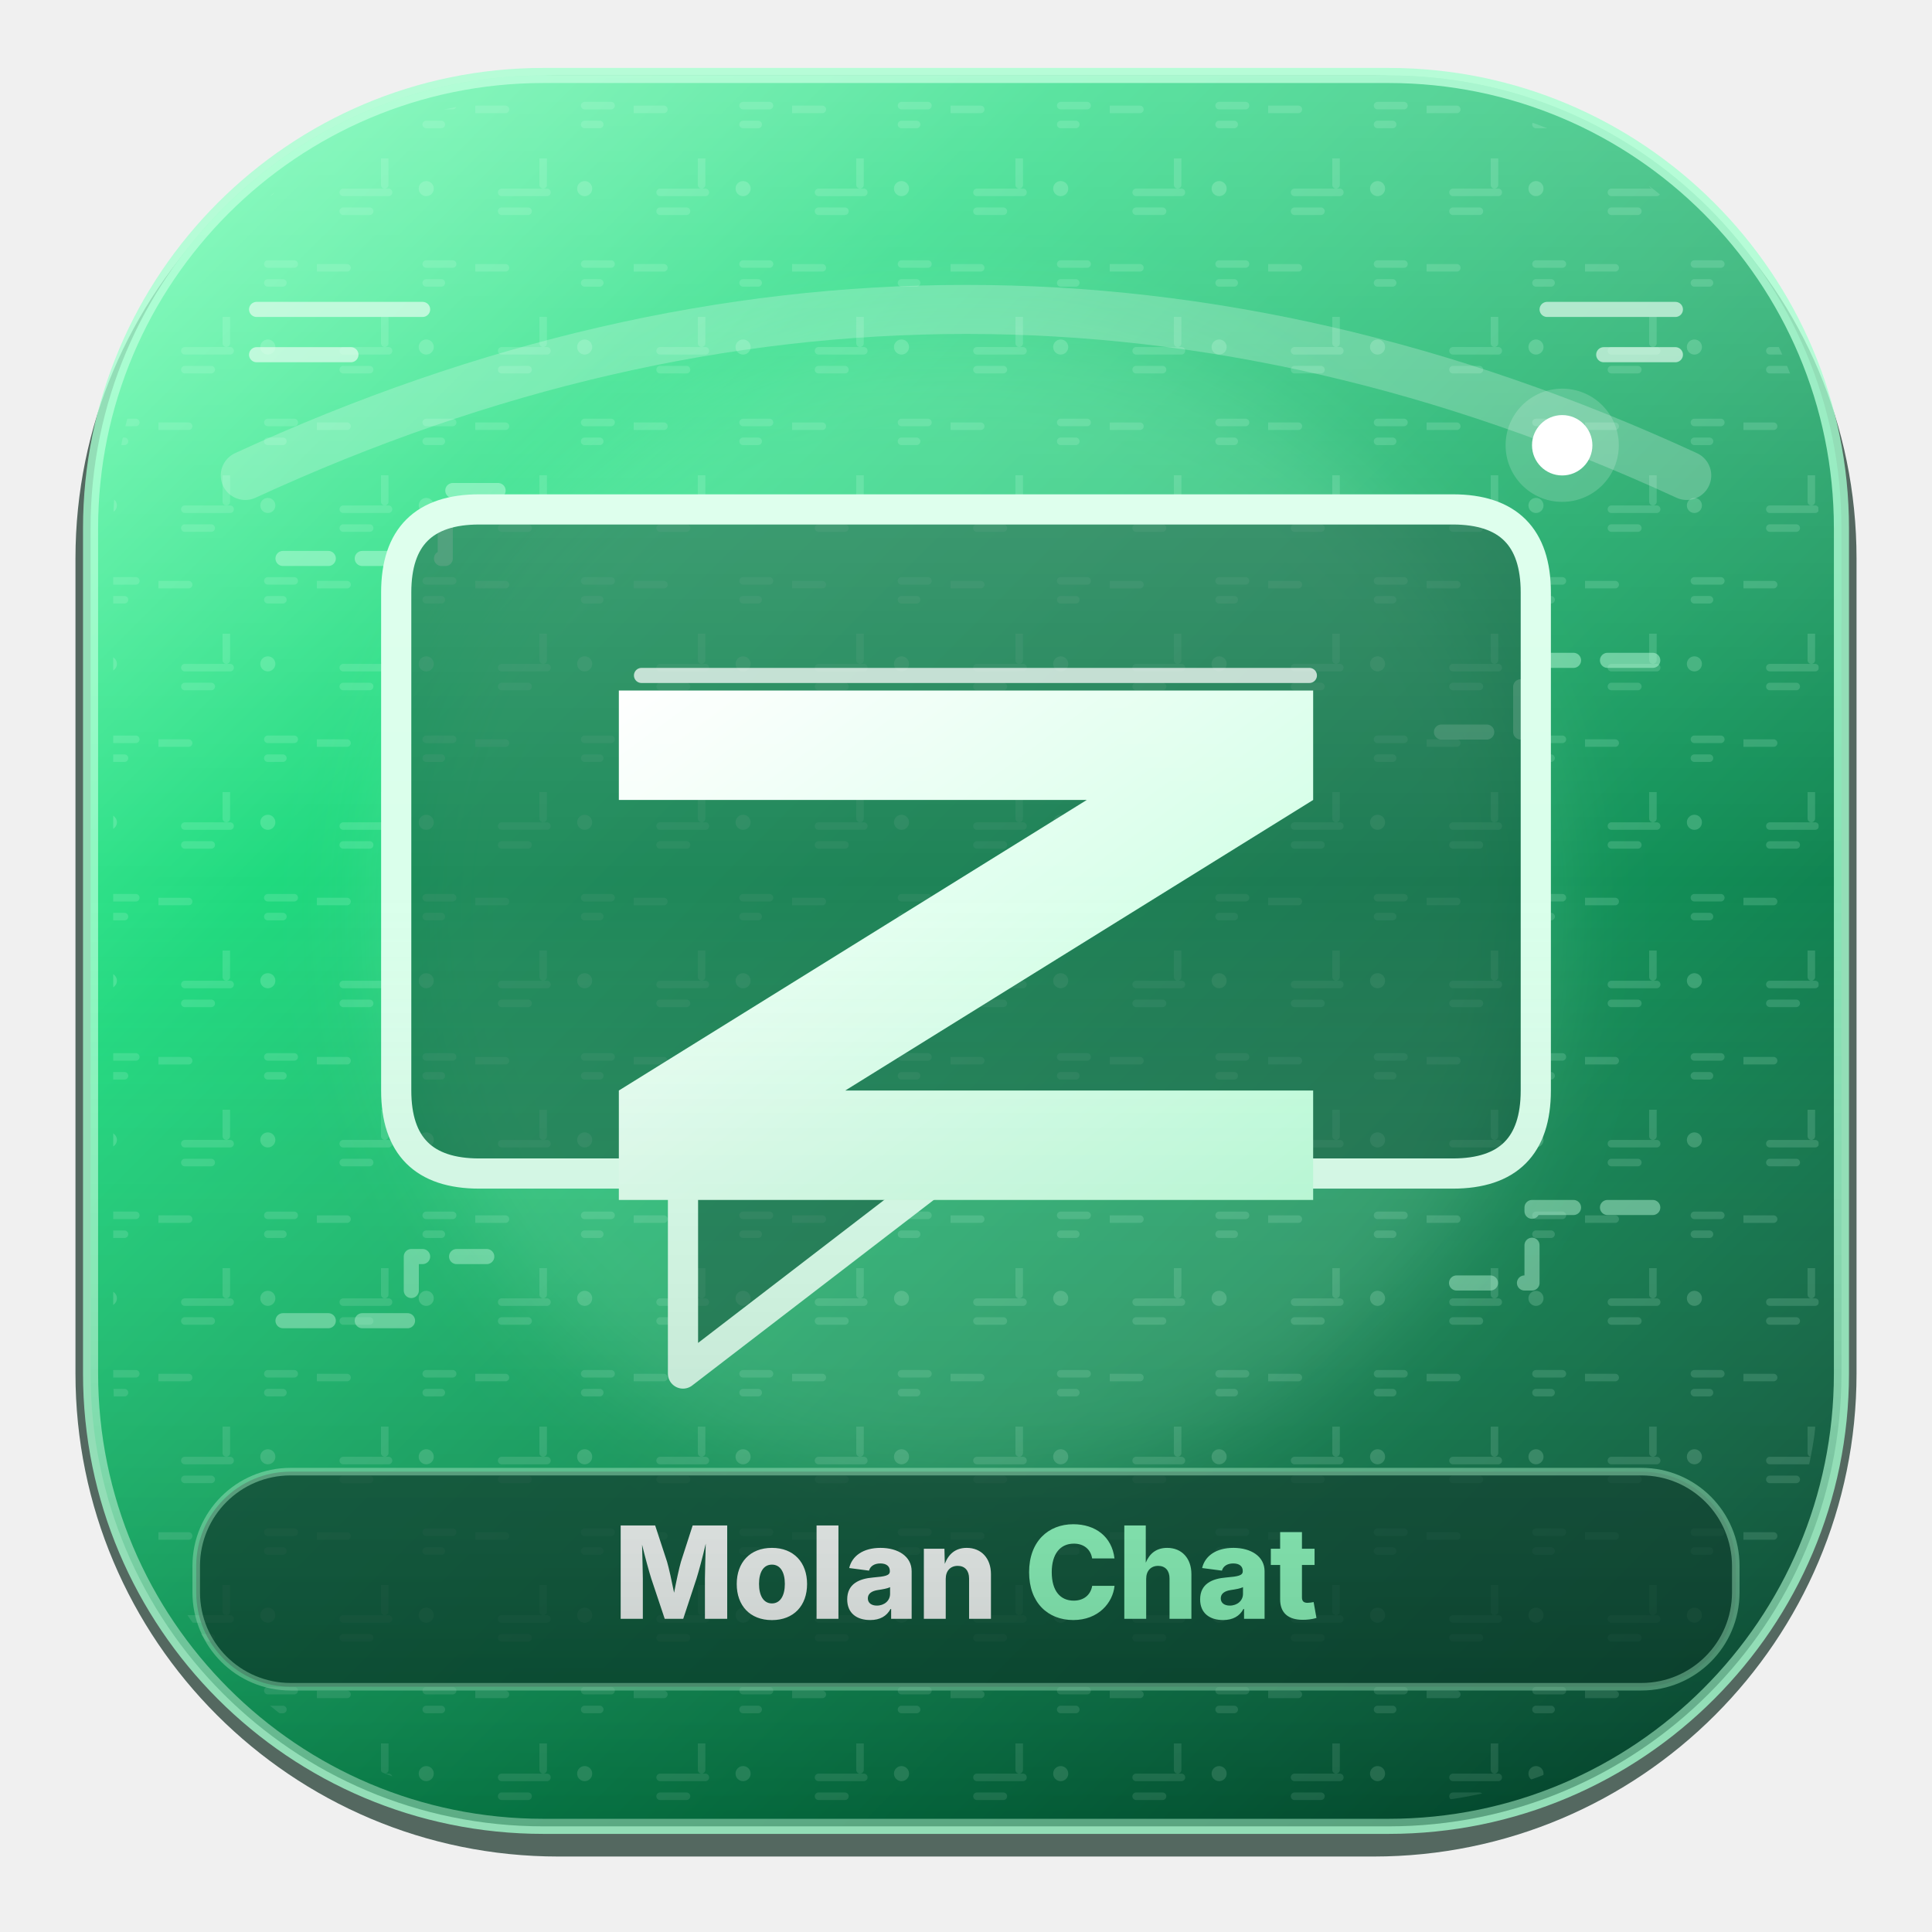
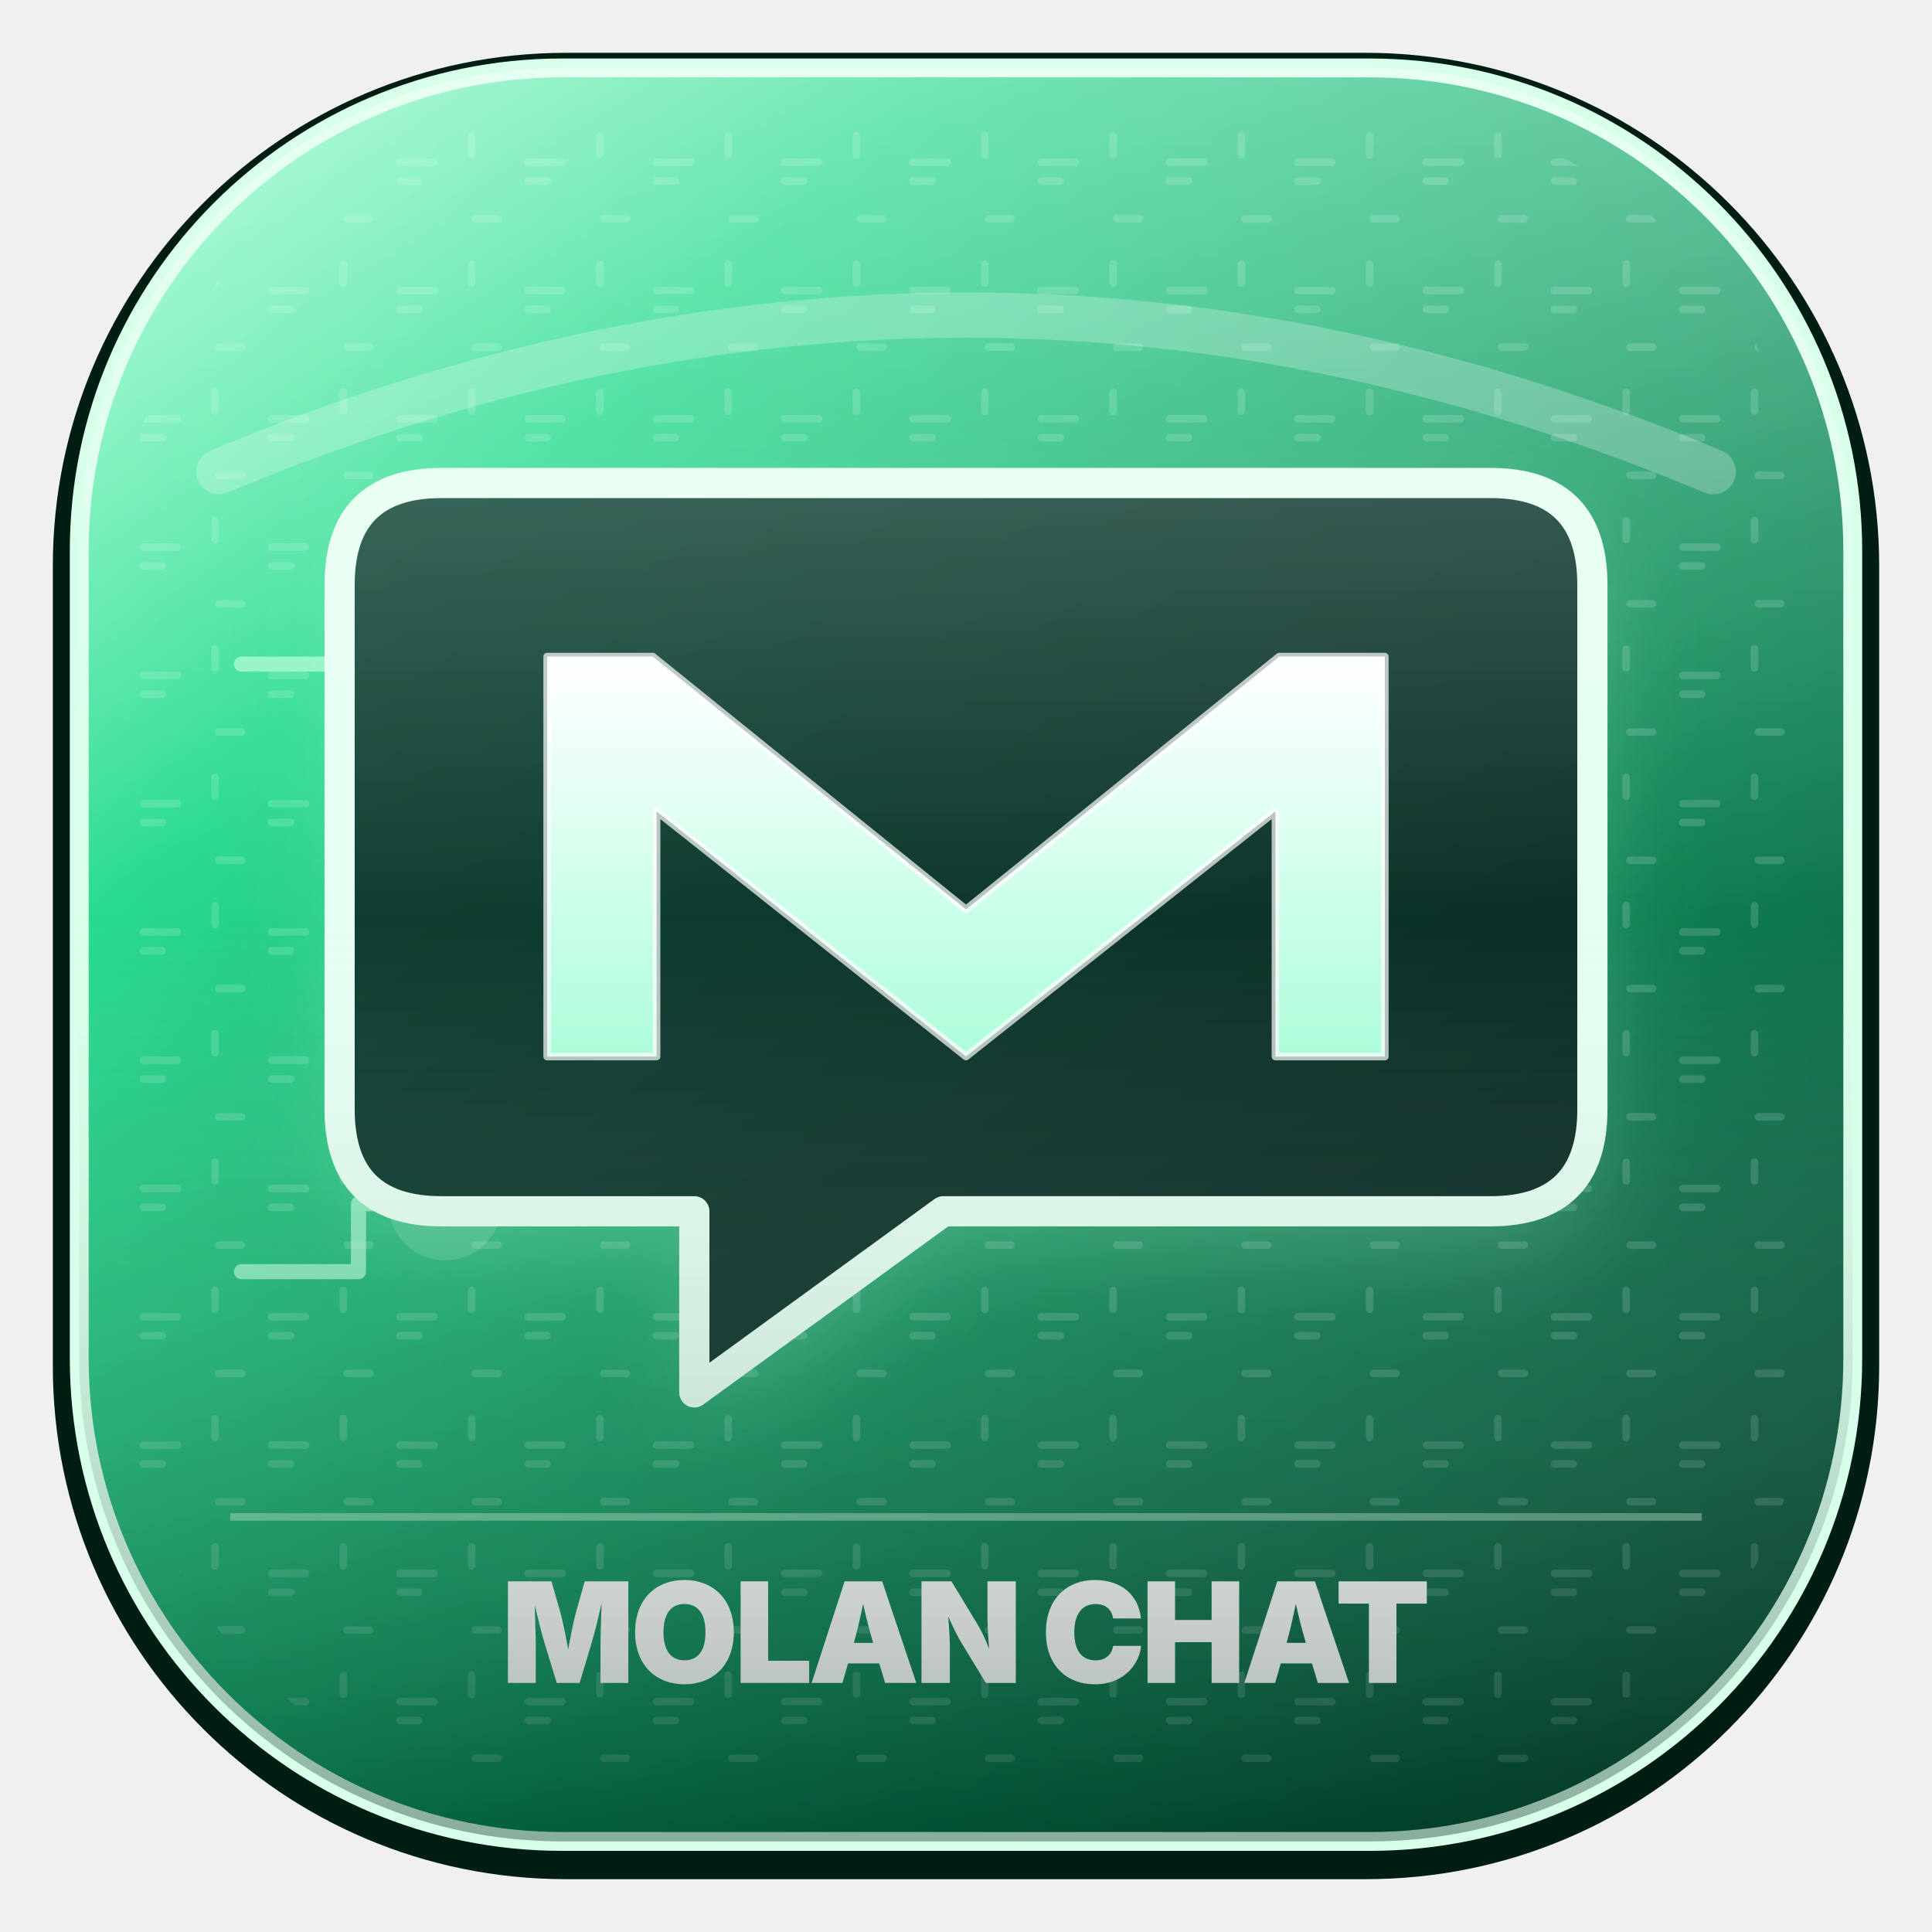
- <svg xmlns="http://www.w3.org/2000/svg" viewBox="0 0 512 512" role="img" aria-labelledby="title">
+ <svg xmlns="http://www.w3.org/2000/svg" viewBox="0 0 512 512" role="img" aria-labelledby="title desc">
  <defs>
-     <linearGradient id="emerald" x1="0" y1="0" x2="1" y2="1">
-       <stop stop-color="#72ffb4" />
-       <stop offset=".28" stop-color="#16d879" />
-       <stop offset=".68" stop-color="#07894f" />
-       <stop offset="1" stop-color="#03452f" />
+     <linearGradient id="bg" x1="0" y1="0" x2="1" y2="1">
+       <stop stop-color="#9BFFD0" />
+       <stop offset=".24" stop-color="#20D98B" />
+       <stop offset=".62" stop-color="#078653" />
+       <stop offset="1" stop-color="#013C2A" />
    </linearGradient>
    <linearGradient id="glass" x1="0" y1="0" x2="0" y2="1">
-       <stop stop-color="#ffffff" stop-opacity=".3" />
-       <stop offset=".46" stop-color="#ffffff" stop-opacity=".04" />
-       <stop offset="1" stop-color="#001d12" stop-opacity=".3" />
+       <stop stop-color="#FFFFFF" stop-opacity=".36" />
+       <stop offset=".48" stop-color="#FFFFFF" stop-opacity=".035" />
+       <stop offset="1" stop-color="#001E14" stop-opacity=".36" />
    </linearGradient>
-     <linearGradient id="mark" x1="0" y1="0" x2="1" y2="1">
-       <stop stop-color="#ffffff" />
-       <stop offset="1" stop-color="#baffd9" />
+     <linearGradient id="bubble" x1="0" y1="0" x2="1" y2="1">
+       <stop stop-color="#073F30" />
+       <stop offset="1" stop-color="#001F19" />
    </linearGradient>
-     <style>@keyframes code-flow{to{stroke-dashoffset:-84}}@keyframes soft-pulse{0%,100%{opacity:.72}50%{opacity:1}}.circuit-flow{stroke-dasharray:12 9;animation:code-flow 9s linear infinite}.pulse{transform-box:fill-box;transform-origin:center;animation:soft-pulse 2.4s ease-in-out infinite}</style>
-     <pattern id="code" width="42" height="42" patternUnits="userSpaceOnUse">
-       <path d="M7 9h12M7 14h7M29 28h7M29 33h4M18 0v7M0 29h8" fill="none" stroke="#c5ffe0" stroke-opacity=".17" stroke-width="2" stroke-linecap="round" />
-       <circle cx="29" cy="8" r="2" fill="#c5ffe0" fill-opacity=".22" />
-     </pattern>
-     <filter id="shadow" x="-30%" y="-30%" width="160%" height="160%">
+     <linearGradient id="letter" x1="0" y1="0" x2="0" y2="1">
+       <stop stop-color="#FFFFFF" />
+       <stop offset="1" stop-color="#A9FFDA" />
+     </linearGradient>
+     <filter id="glow" x="-50%" y="-50%" width="200%" height="200%">
      <feGaussianBlur stdDeviation="13" />
    </filter>
+     <pattern id="microgrid" width="34" height="34" patternUnits="userSpaceOnUse">
+       <path d="M4 9h9m-9 5h5m15 10h6M23 2v5" stroke="#E7FFF3" stroke-opacity=".16" stroke-width="2" stroke-linecap="round" />
+     </pattern>
  </defs>
-   <rect x="20" y="20" width="472" height="472" rx="128" fill="#001e13" opacity=".65" />
-   <rect x="24" y="20" width="464" height="464" rx="120" fill="url(#emerald)" stroke="#a6ffd0" stroke-opacity=".78" stroke-width="4" />
-   <rect x="30" y="26" width="452" height="452" rx="114" fill="url(#code)" />
-   <path d="M65 126 Q256 38 447 126" fill="none" stroke="#fff" stroke-opacity=".22" stroke-width="13" stroke-linecap="round" />
-   <path d="M75 148h43v-18h22M438 175h-35v19h-21M75 350h34v-17h20M438 320h-32v20h-20" class="circuit-flow" fill="none" stroke="#b8ffda" stroke-opacity=".48" stroke-width="4" stroke-linecap="round" stroke-linejoin="round" />
-   <circle cx="256" cy="242" r="154" fill="#b4ffd7" opacity=".18" filter="url(#shadow)" />
-   <path d="M127 135h258q22 0 22 22v132q0 22-22 22H250l-69 53v-53h-54q-22 0-22-22V157q0-22 22-22z" fill="#03482f" fill-opacity=".55" stroke="#d8ffea" stroke-width="8" stroke-linejoin="round" />
-   <path d="M164 183h184v29L224 289h124v29H164v-29l124-77H164z" fill="url(#mark)" />
-   <path d="M170 179h177" stroke="#ffffff" stroke-opacity=".72" stroke-width="4" stroke-linecap="round" />
-   <rect x="52" y="390" width="408" height="57" rx="25" fill="#003b27" fill-opacity=".78" stroke="#adffd0" stroke-opacity=".5" stroke-width="2" />
-   <text x="256" y="429" text-anchor="middle" font-family="Inter,Arial,sans-serif" font-size="34" font-weight="800" letter-spacing="-.6" fill="#ffffff">Molan <tspan fill="#8dffc0">Chat</tspan>
-   </text>
-   <path d="M68 82h44M68 94h25M444 82h-34M444 94h-19" stroke="#e5fff0" stroke-opacity=".65" stroke-width="4" stroke-linecap="round" />
-   <circle class="pulse" cx="414" cy="118" r="8" fill="#ffffff" />
-   <circle cx="414" cy="118" r="15" fill="#ffffff" opacity=".17" />
-   <rect x="24" y="20" width="464" height="464" rx="120" fill="url(#glass)" />
+   <rect x="14" y="14" width="484" height="484" rx="136" fill="#001D14" />
+   <rect x="21" y="18" width="470" height="470" rx="128" fill="url(#bg)" stroke="#D8FFEA" stroke-width="5" />
+   <rect x="33" y="30" width="446" height="446" rx="116" fill="url(#microgrid)" />
+   <path d="M58 125Q256 42 454 125" fill="none" stroke="#FFFFFF" stroke-opacity=".24" stroke-width="12" stroke-linecap="round" />
+   <path d="M64 176h48v-22h22m252 31h-29v20h-17M64 337h31v-18h24m297-28h-29v18h-17" fill="none" stroke="#B8FFDA" stroke-opacity=".65" stroke-width="4" stroke-linecap="round" stroke-linejoin="round" />
+   <circle cx="136" cy="154" r="7" fill="#FFFFFF" />
+   <circle cx="136" cy="154" r="17" fill="#FFFFFF" opacity=".15" />
+   <circle cx="386" cy="207" r="6" fill="#FFFFFF" />
+   <circle cx="386" cy="207" r="15" fill="#FFFFFF" opacity=".14" />
+   <circle cx="118" cy="319" r="6" fill="#FFFFFF" />
+   <circle cx="118" cy="319" r="15" fill="#FFFFFF" opacity=".14" />
+   <path d="M117 137h278q27 0 27 27v139q0 27-27 27H250l-66 48v-48h-67q-27 0-27-27V164q0-27 27-27z" fill="#B7FFD9" opacity=".25" filter="url(#glow)" />
+   <path d="M117 128h278q27 0 27 27v139q0 27-27 27H250l-66 48v-48h-67q-27 0-27-27V155q0-27 27-27z" fill="url(#bubble)" stroke="#E4FFF0" stroke-width="8" stroke-linejoin="round" />
+   <path d="M145 280V174h28l83 67 83-67h28v106h-29v-65l-82 65-82-65v65z" fill="url(#letter)" stroke="#FFFFFF" stroke-opacity=".7" stroke-width="2" stroke-linejoin="round" />
+   <path d="M61 402h390" stroke="#D8FFEA" stroke-opacity=".42" stroke-width="2" />
+   <text x="256" y="446" text-anchor="middle" font-family="Inter,Arial,sans-serif" font-size="37" font-weight="850" letter-spacing="-1.2" fill="#FFFFFF">MOLAN CHAT</text>
+   <rect x="21" y="18" width="470" height="470" rx="128" fill="url(#glass)" />
</svg>
